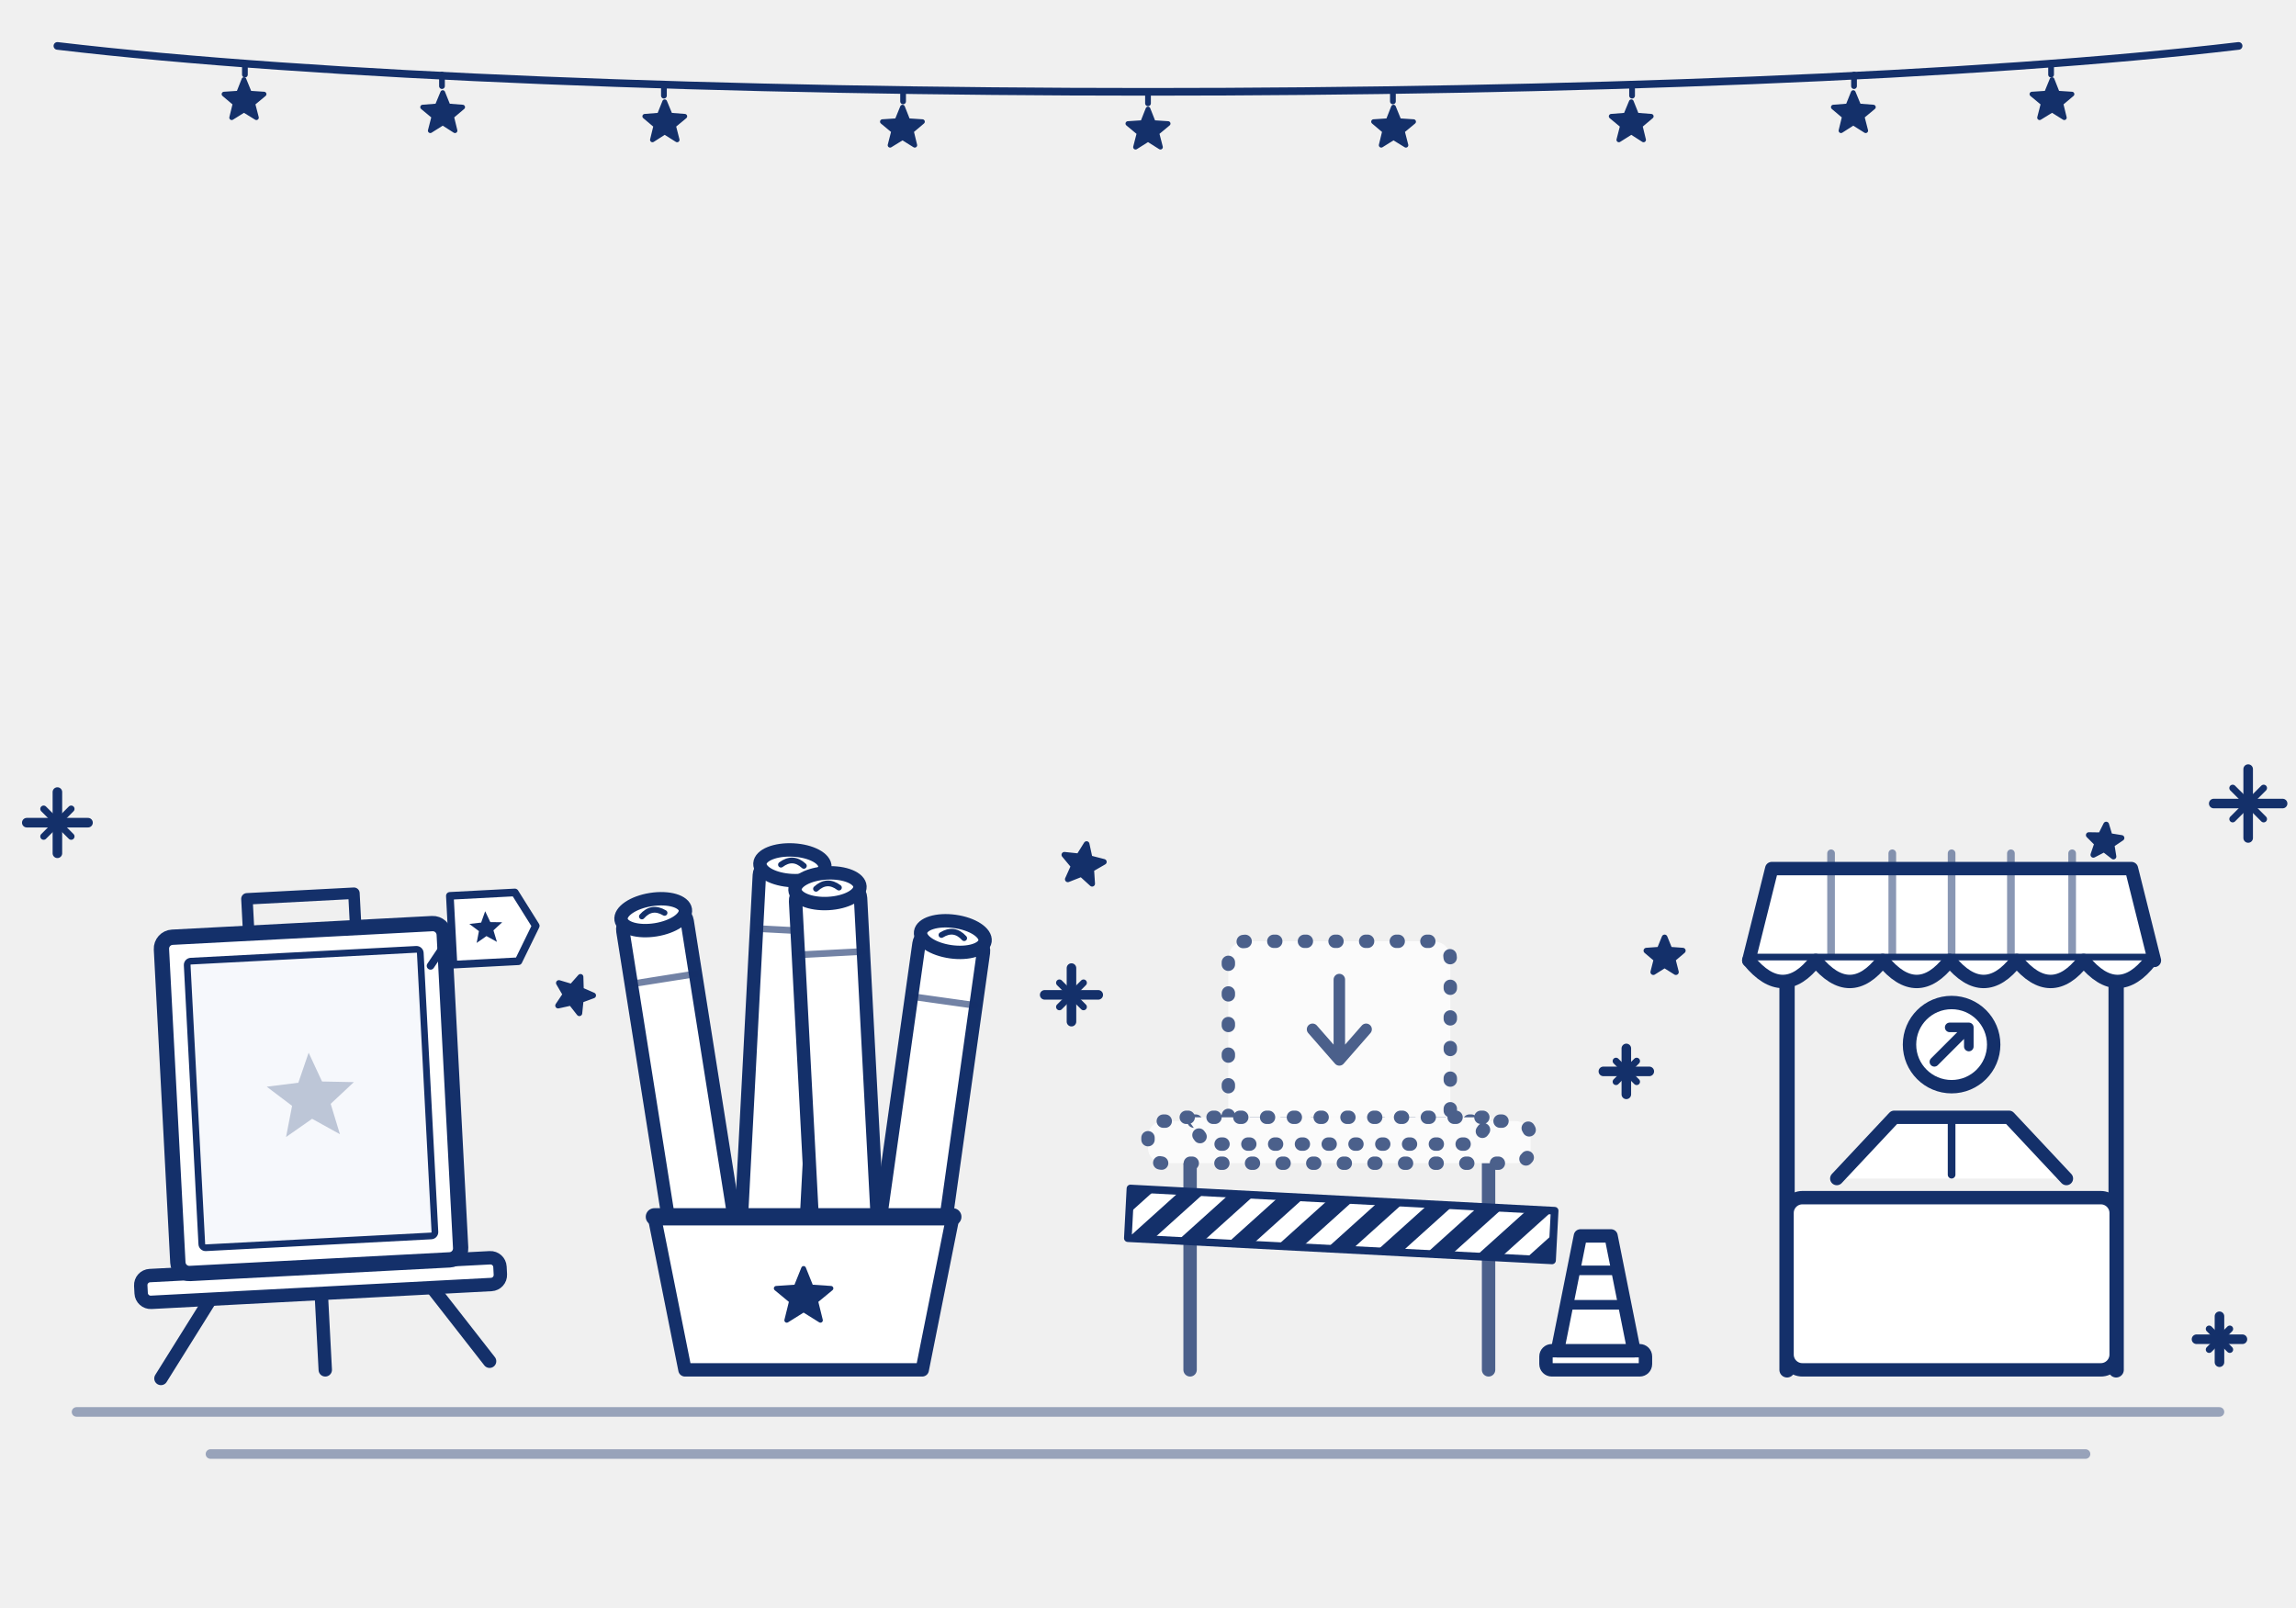
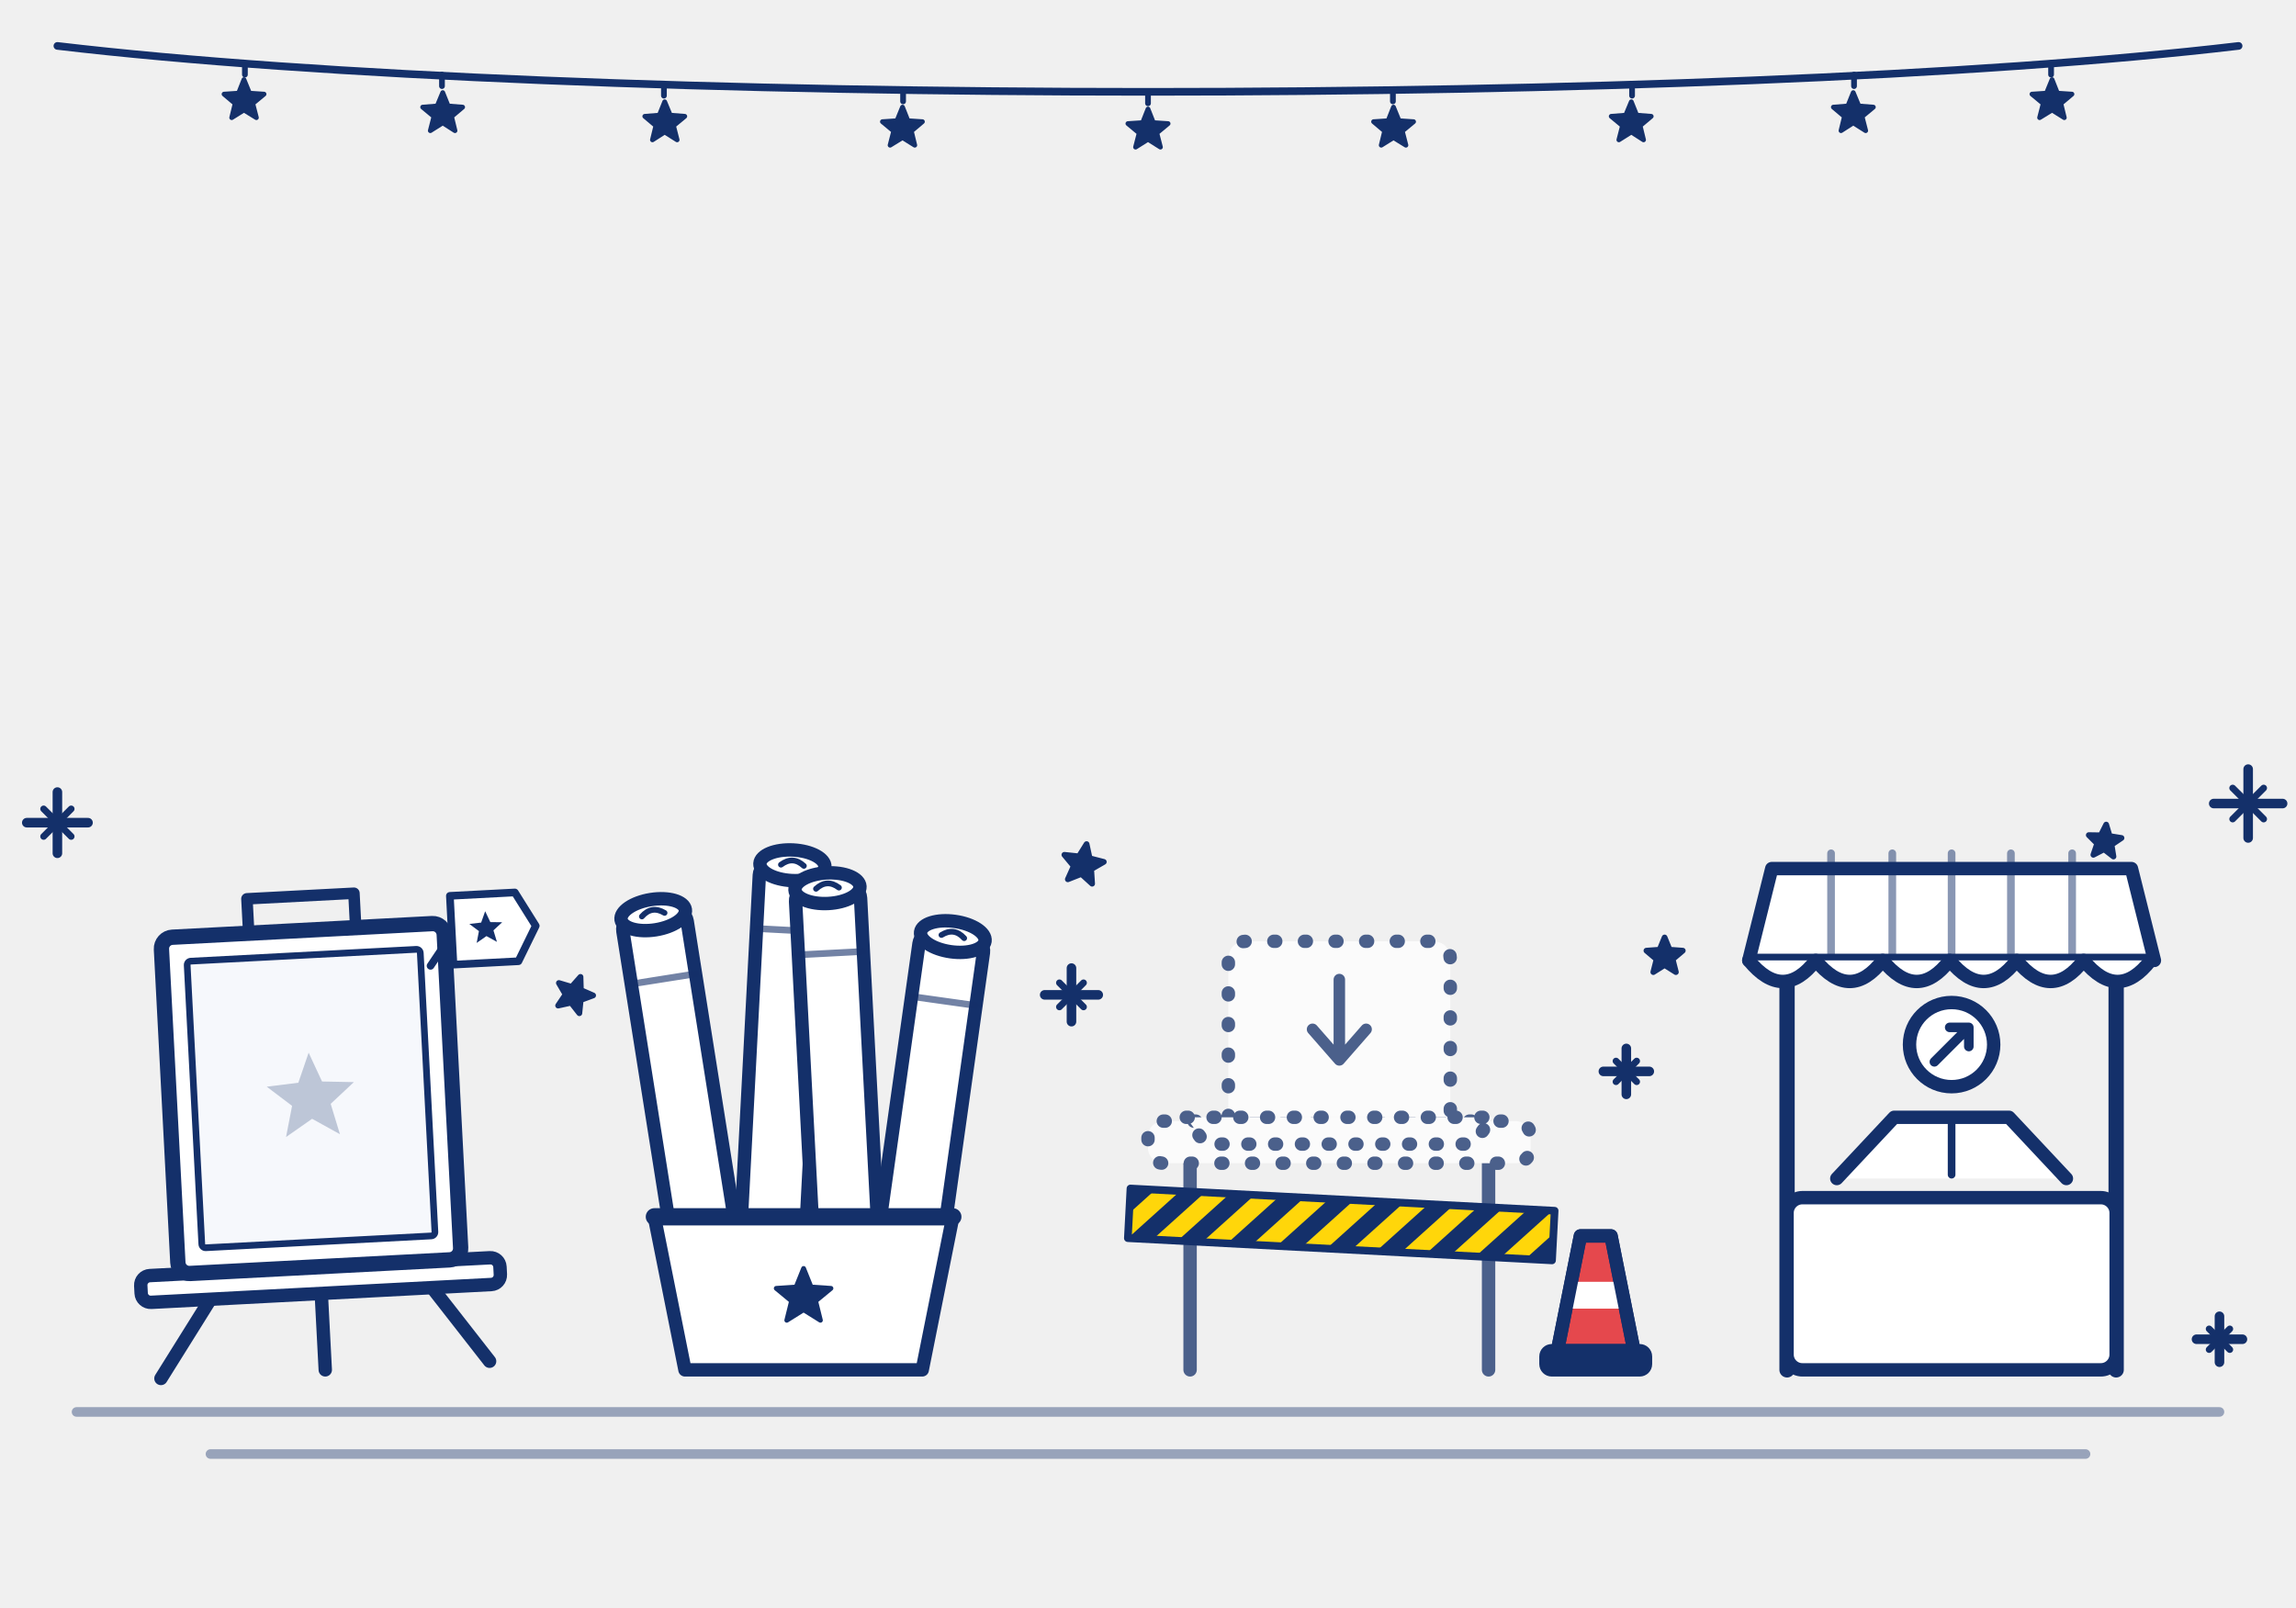
<svg xmlns="http://www.w3.org/2000/svg" viewBox="0 0 1200 840" width="1200" height="840" role="img" aria-labelledby="t">
  <g fill="none" stroke="#14306A" stroke-width="7" stroke-linecap="round" stroke-linejoin="round">
    <path d="M30 24 C 300 56, 900 56, 1170 24" stroke-width="4" />
    <path d="M127.5 41.6 L130.4 48.7 L138.0 49.2 L132.1 54.1 L134.0 61.5 L127.5 57.5 L121.1 61.5 L122.9 54.1 L117.1 49.2 L124.7 48.7 Z" fill="#14306A" stroke-width="2.5" />
    <path d="M128 33 v6" stroke-width="3" />
    <path d="M231.4 48.4 L234.2 55.4 L241.8 56.0 L236.0 60.9 L237.8 68.3 L231.4 64.2 L224.9 68.3 L226.8 60.9 L220.9 56.0 L228.5 55.4 Z" fill="#14306A" stroke-width="2.5" />
    <path d="M231 39 v6" stroke-width="3" />
    <path d="M347.4 53.2 L350.3 60.2 L357.9 60.8 L352.0 65.7 L353.9 73.1 L347.4 69.0 L341.0 73.1 L342.8 65.7 L337.0 60.8 L344.6 60.2 Z" fill="#14306A" stroke-width="2.5" />
    <path d="M347 44 v6" stroke-width="3" />
    <path d="M471.7 56.0 L474.5 63.1 L482.1 63.6 L476.3 68.5 L478.1 75.9 L471.7 71.9 L465.2 75.9 L467.1 68.5 L461.2 63.6 L468.8 63.1 Z" fill="#14306A" stroke-width="2.5" />
    <path d="M472 47 v6" stroke-width="3" />
    <path d="M600.0 57.0 L602.8 64.1 L610.5 64.6 L604.6 69.5 L606.5 76.9 L600.0 72.8 L593.5 76.9 L595.4 69.5 L589.5 64.6 L597.2 64.1 Z" fill="#14306A" stroke-width="2.5" />
    <path d="M600 48 v6" stroke-width="3" />
    <path d="M728.3 56.0 L731.2 63.1 L738.8 63.6 L732.9 68.5 L734.8 75.9 L728.3 71.9 L721.9 75.9 L723.7 68.5 L717.9 63.6 L725.5 63.1 Z" fill="#14306A" stroke-width="2.5" />
    <path d="M728 47 v6" stroke-width="3" />
    <path d="M852.6 53.2 L855.4 60.2 L863.0 60.8 L857.2 65.7 L859.0 73.1 L852.6 69.0 L846.1 73.1 L848.0 65.7 L842.1 60.8 L849.7 60.2 Z" fill="#14306A" stroke-width="2.5" />
    <path d="M853 44 v6" stroke-width="3" />
    <path d="M968.6 48.4 L971.5 55.4 L979.1 56.0 L973.2 60.9 L975.1 68.3 L968.6 64.2 L962.2 68.3 L964.0 60.9 L958.2 56.0 L965.8 55.4 Z" fill="#14306A" stroke-width="2.5" />
    <path d="M969 39 v6" stroke-width="3" />
    <path d="M1072.5 41.6 L1075.3 48.7 L1082.9 49.2 L1077.1 54.1 L1078.9 61.5 L1072.5 57.5 L1066.0 61.5 L1067.9 54.1 L1062.0 49.2 L1069.6 48.7 Z" fill="#14306A" stroke-width="2.5" />
    <path d="M1072 33 v6" stroke-width="3" />
    <g id="object-originals" transform="rotate(-3 170 716)">
      <path d="M112 676 L84 716 M228 676 L256 716 M170 676 V716" />
      <path d="M142 488 V468 H198 V488" stroke-width="6" />
      <rect x="76" y="662" width="188" height="14" rx="5" fill="#fff" />
      <rect x="96" y="486" width="148" height="176" rx="6" fill="#fff" stroke-width="8" />
      <rect x="109" y="499" width="122" height="150" rx="2" fill="#F6F8FC" stroke-width="3.5" />
      <path d="M170.0 550.0 L176.2 565.4 L192.8 566.6 L180.1 577.3 L184.1 593.4 L170.0 584.6 L155.9 593.4 L159.9 577.3 L147.2 566.6 L163.8 565.4 Z" fill="#14306A" fill-opacity="0.25" stroke="none" />
      <path d="M236 508 l12 -16" stroke-width="4" />
      <path d="M248 472 h34 l10 18 l-10 18 h-34 z" fill="#fff" stroke-width="4" />
      <path d="M266.0 481.0 L268.4 486.8 L274.6 487.2 L269.8 491.2 L271.3 497.3 L266.0 494.0 L260.7 497.3 L262.2 491.2 L257.4 487.2 L263.6 486.8 Z" fill="#14306A" stroke="none" />
    </g>
    <g id="object-prints">
      <g transform="translate(368,646) rotate(-9)">
        <rect x="-17" y="-170" width="34" height="164" rx="6" fill="#fff" />
        <ellipse cx="0" cy="-170" rx="17" ry="8" fill="#fff" />
        <path d="M-6 -170 q6 -5 12 0" stroke-width="3" />
        <path d="M-17 -136 h34" stroke-width="3.5" stroke-opacity="0.6" />
      </g>
      <g transform="translate(404,646) rotate(3)">
        <rect x="-17" y="-194" width="34" height="188" rx="6" fill="#fff" />
        <ellipse cx="0" cy="-194" rx="17" ry="8" fill="#fff" />
        <path d="M-6 -194 q6 -5 12 0" stroke-width="3" />
        <path d="M-17 -160 h34" stroke-width="3.5" stroke-opacity="0.6" />
      </g>
      <g transform="translate(442,646) rotate(-3)">
        <rect x="-17" y="-182" width="34" height="176" rx="6" fill="#fff" />
        <ellipse cx="0" cy="-182" rx="17" ry="8" fill="#fff" />
        <path d="M-6 -182 q6 -5 12 0" stroke-width="3" />
        <path d="M-17 -148 h34" stroke-width="3.5" stroke-opacity="0.6" />
      </g>
      <g transform="translate(476,646) rotate(8)">
        <rect x="-17" y="-158" width="34" height="152" rx="6" fill="#fff" />
        <ellipse cx="0" cy="-158" rx="17" ry="8" fill="#fff" />
        <path d="M-6 -158 q6 -5 12 0" stroke-width="3" />
        <path d="M-17 -124 h34" stroke-width="3.5" stroke-opacity="0.6" />
      </g>
      <path d="M342 636 H498 L482 716 H358 Z" fill="#fff" />
      <path d="M342 636 H498" stroke-width="9" />
      <path d="M420.0 663.0 L423.9 672.7 L434.3 673.4 L426.3 680.0 L428.8 690.1 L420.0 684.6 L411.2 690.1 L413.7 680.0 L405.7 673.4 L416.1 672.7 Z" fill="#14306A" stroke-width="2.5" />
    </g>
    <g id="object-downloads" opacity="0.75">
      <path d="M622 606 V716 M778 606 V716" />
      <rect x="600" y="586" width="200" height="22" rx="8" fill="#fff" stroke-dasharray="1 15" />
      <path d="M642 584 V502 Q642 492 652 492 H748 Q758 492 758 502 V584" fill="#fff" stroke-dasharray="1 15" />
      <path d="M620 584 H780 L770 598 H630 Z" fill="#fff" stroke-dasharray="1 13" />
      <path d="M700 512 V552 M686 538 L700 554 L714 538" stroke-width="6" />
    </g>
    <g id="object-redbubble">
      <path d="M934 716 V506 M1106 716 V506" stroke-width="8" />
      <path d="M914 502 H1126 L1114 454 H926 Z" fill="#fff" />
      <path d="M957 446 L957 502" stroke-width="4" stroke-opacity="0.5" />
      <path d="M989 446 L989 502" stroke-width="4" stroke-opacity="0.5" />
      <path d="M1020 446 L1020 502" stroke-width="4" stroke-opacity="0.5" />
      <path d="M1051 446 L1051 502" stroke-width="4" stroke-opacity="0.5" />
      <path d="M1083 446 L1083 502" stroke-width="4" stroke-opacity="0.5" />
      <path d="M914 502 q18 22 35 0 q18 22 35 0 q18 22 35 0 q18 22 35 0 q18 22 35 0 q18 22 35 0" fill="#fff" />
      <rect x="934" y="626" width="172" height="90" rx="8" fill="#fff" />
      <path d="M960 616 l30 -32 h60 l30 32" fill="#fff" />
      <path d="M1020 586 v28" stroke-width="4" />
      <g transform="translate(1020,546)">
        <circle r="22" fill="#fff" />
        <path d="M-9 9 L9 -9 M-1 -9 H9 V1" stroke-width="5" />
      </g>
    </g>
    <g transform="rotate(3 701.0 640)">
      <defs>
        <clipPath id="tape-b">
          <rect x="590" y="627" width="222" height="26" />
        </clipPath>
      </defs>
-       <rect x="590" y="627" width="222" height="26" fill="#fff" stroke="none" />
+       <rect data-tape="1" x="590" y="627" width="222" height="26" fill="#FFD60A" stroke="none" />
      <g clip-path="url(#tape-b)">
        <path d="M564 653 L577 653 L603 627 L590 627 Z" fill="#14306A" stroke="none" />
        <path d="M590 653 L603 653 L629 627 L616 627 Z" fill="#14306A" stroke="none" />
        <path d="M616 653 L629 653 L655 627 L642 627 Z" fill="#14306A" stroke="none" />
        <path d="M642 653 L655 653 L681 627 L668 627 Z" fill="#14306A" stroke="none" />
        <path d="M668 653 L681 653 L707 627 L694 627 Z" fill="#14306A" stroke="none" />
        <path d="M694 653 L707 653 L733 627 L720 627 Z" fill="#14306A" stroke="none" />
        <path d="M720 653 L733 653 L759 627 L746 627 Z" fill="#14306A" stroke="none" />
        <path d="M746 653 L759 653 L785 627 L772 627 Z" fill="#14306A" stroke="none" />
        <path d="M772 653 L785 653 L811 627 L798 627 Z" fill="#14306A" stroke="none" />
        <path d="M798 653 L811 653 L837 627 L824 627 Z" fill="#14306A" stroke="none" />
      </g>
      <rect x="590" y="627" width="222" height="26" fill="none" stroke-width="4" />
    </g>
-     <g>
-       <rect x="808" y="706" width="52" height="10" rx="3" fill="#fff" />
-       <path d="M814 706 L826 646 H842 L854 706 Z" fill="#fff" />
-       <path d="M819 682 H849 M823 664 H845" stroke-width="5" />
+     <g data-cone="1">
+       <rect x="808" y="706" width="52" height="10" rx="3" fill="#14306A" />
+       <path d="M814 706 L826 646 H842 L854 706 Z" fill="#E5484D" />
+       <path data-cone-band="1" d="M821.2 670 H846.8 L849.6 684 H818.4 Z" fill="#fff" stroke="none" />
+       <path d="M814 706 L826 646 H842 L854 706 Z" fill="none" />
    </g>
    <path d="M40 738 H1160 M110 760 H1090" stroke-width="5" stroke-opacity="0.4" />
    <g stroke-width="5">
      <path d="M30 414 V446 M14 430 H46" />
      <path d="M22.8 422.8 L37.2 437.2 M37.2 422.8 L22.8 437.2" stroke-width="3.5" />
      <path d="M1175 402 V438 M1157 420 H1193" />
      <path d="M1166.9 411.9 L1183.1 428.1 M1183.1 411.9 L1166.9 428.1" stroke-width="3.5" />
      <path d="M560 506 V534 M546 520 H574" />
      <path d="M553.7 513.7 L566.3 526.3 M566.3 513.7 L553.7 526.3" stroke-width="3.5" />
      <path d="M850 548 V572 M838 560 H862" />
      <path d="M844.6 554.6 L855.4 565.4 M855.4 554.6 L844.6 565.4" stroke-width="3.5" />
      <path d="M1160 688 V712 M1148 700 H1172" />
      <path d="M1154.6 694.6 L1165.4 705.4 M1165.4 694.6 L1154.6 705.4" stroke-width="3.5" />
    </g>
  </g>
  <path d="M567.9 441.2 L569.5 448.6 L576.9 450.5 L570.3 454.3 L570.8 461.9 L565.2 456.8 L558.1 459.6 L561.2 452.7 L556.3 446.8 L563.9 447.6 Z" fill="#14306A" stroke="#14306A" stroke-width="3" stroke-linejoin="round" />
  <path d="M870.0 490.0 L872.6 496.4 L879.5 496.9 L874.2 501.4 L875.9 508.1 L870.0 504.4 L864.1 508.1 L865.8 501.4 L860.5 496.9 L867.4 496.4 Z" fill="#14306A" stroke="#14306A" stroke-width="3" stroke-linejoin="round" />
  <path d="M303.4 510.6 L303.6 517.5 L310.0 520.3 L303.5 522.7 L302.8 529.6 L298.5 524.1 L291.7 525.6 L295.6 519.8 L292.1 513.8 L298.8 515.8 Z" fill="#14306A" stroke="#14306A" stroke-width="3" stroke-linejoin="round" />
  <path d="M1100.8 431.0 L1102.6 437.0 L1108.8 438.0 L1103.6 441.5 L1104.6 447.7 L1099.7 443.9 L1094.1 446.8 L1096.1 440.9 L1091.7 436.5 L1098.0 436.6 Z" fill="#14306A" stroke="#14306A" stroke-width="3" stroke-linejoin="round" />
</svg>
